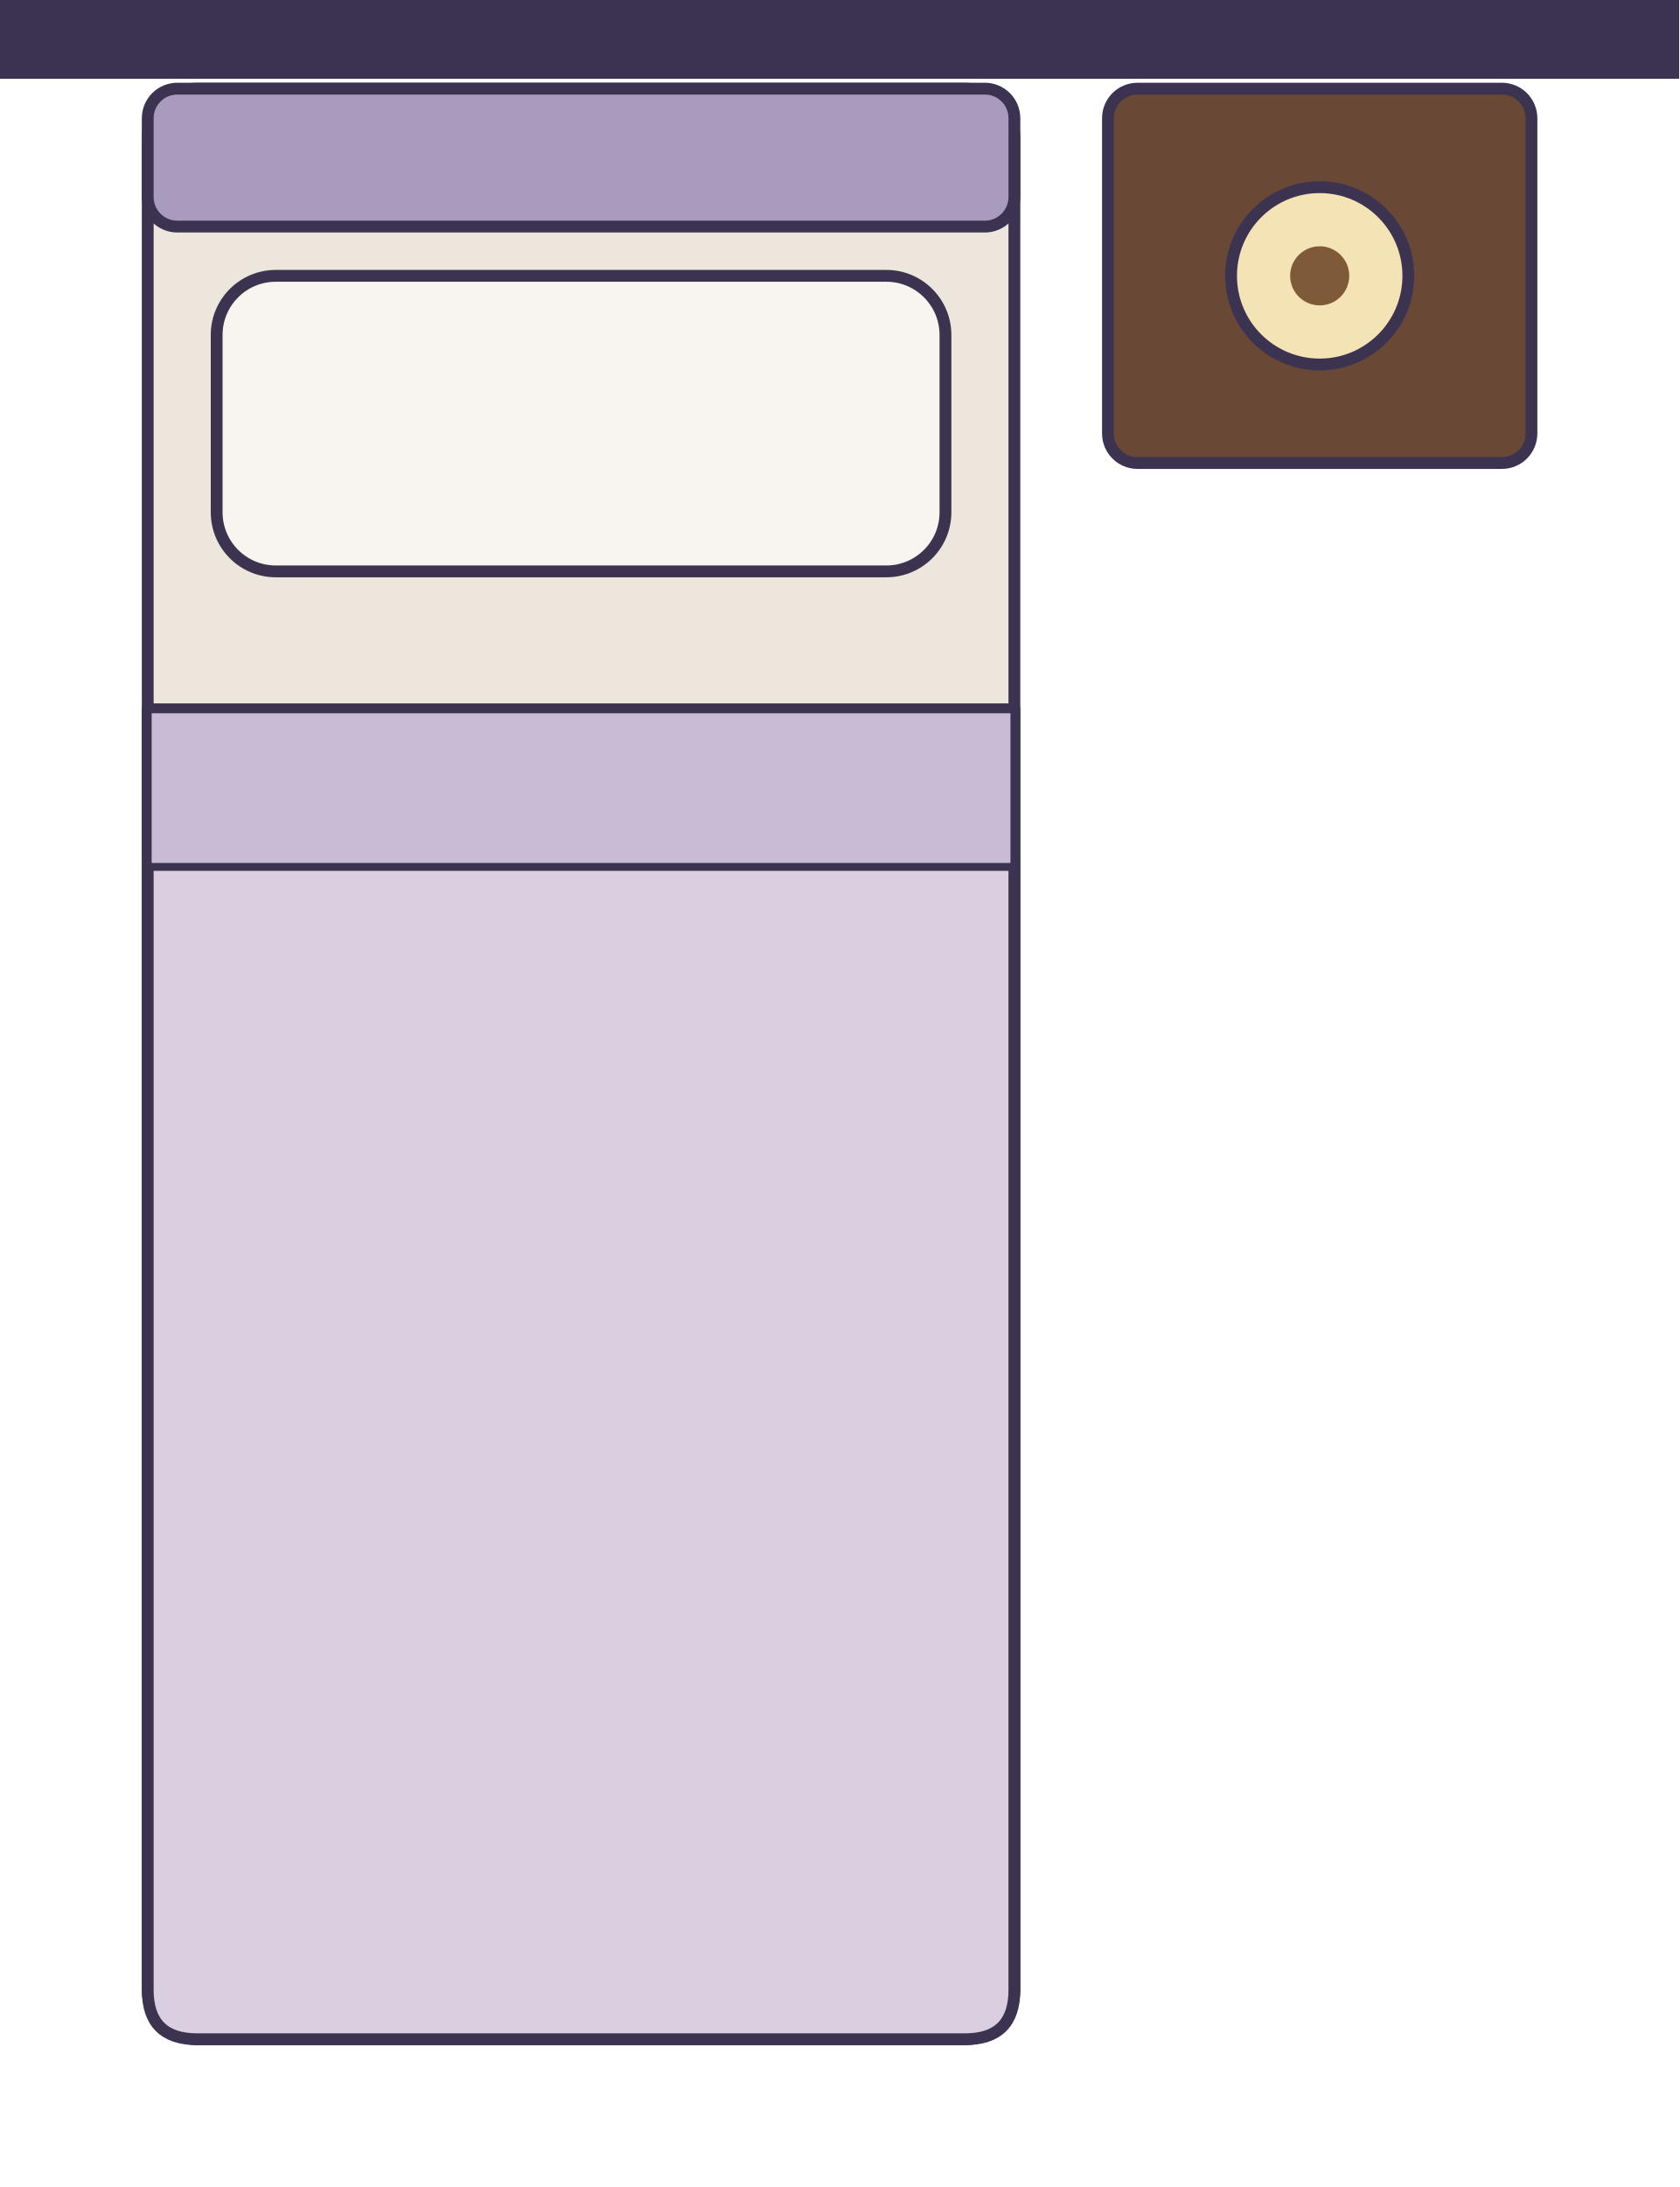
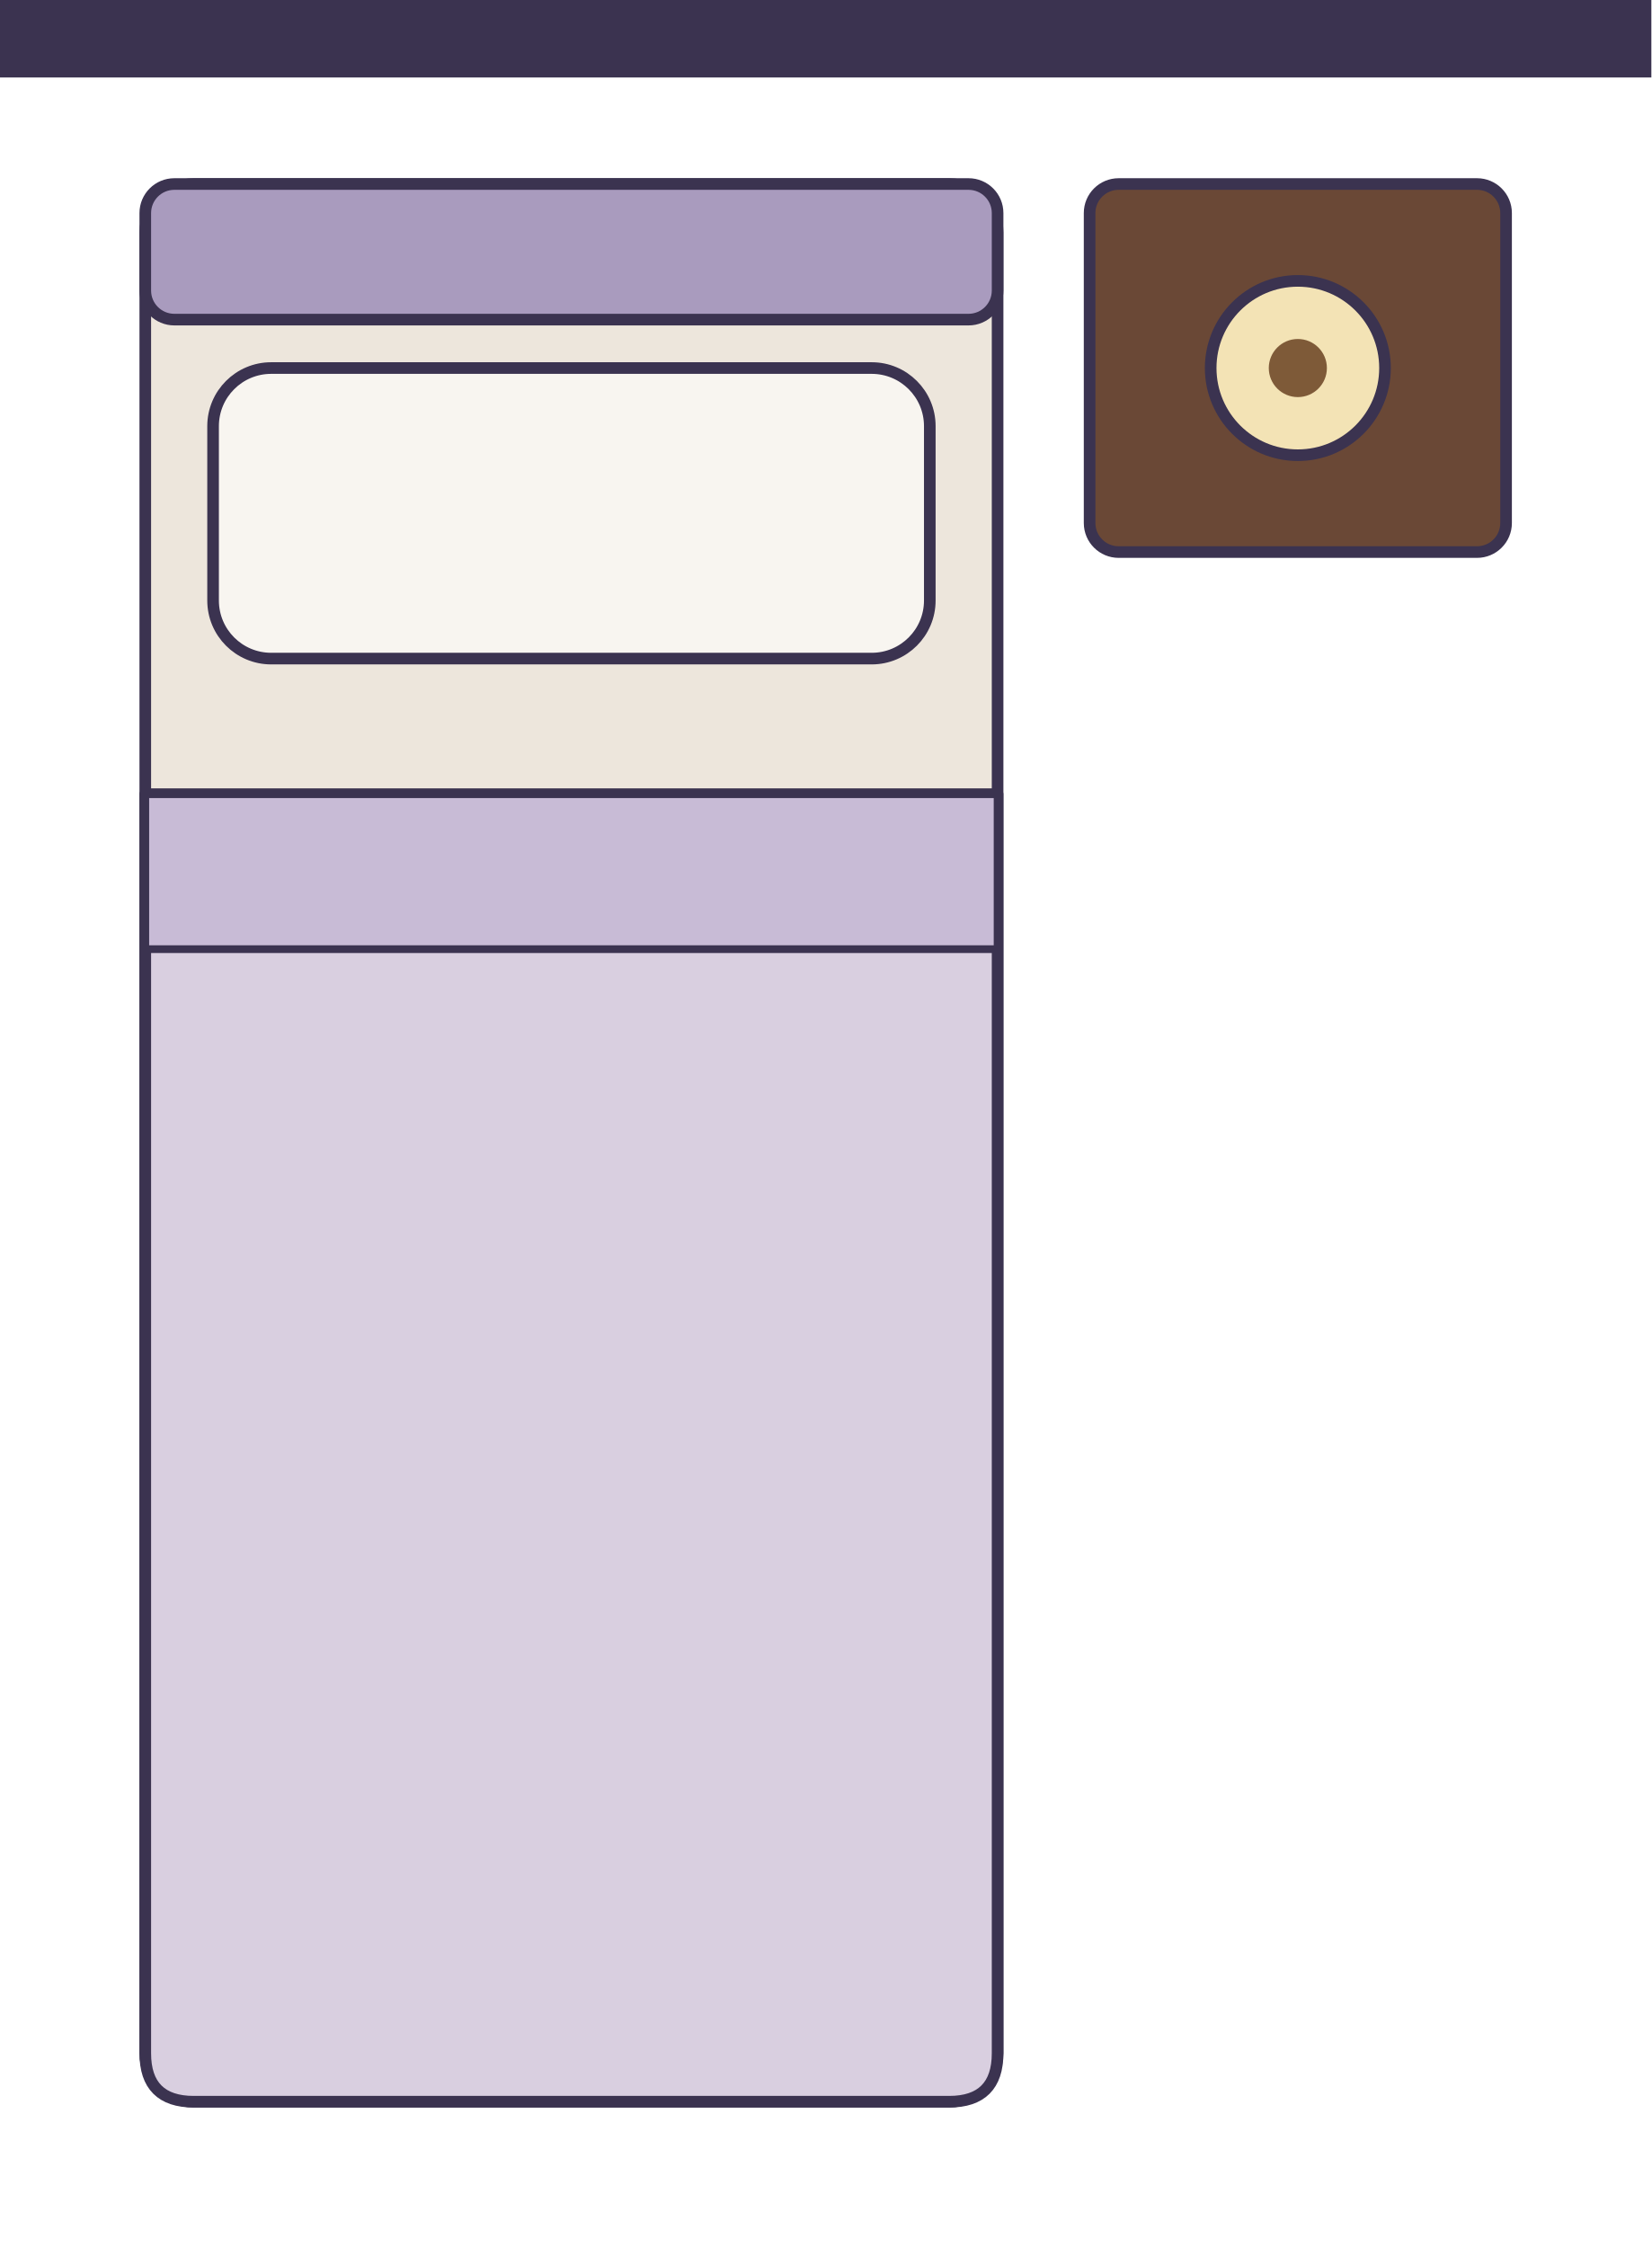
- <svg xmlns="http://www.w3.org/2000/svg" viewBox="0 0 170.5 222" role="img" aria-label="Single bed and nightstand">
+ <svg xmlns="http://www.w3.org/2000/svg" viewBox="0 0 170.5 232" role="img" aria-label="Single bed and nightstand">
  <rect x="0" y="0" width="170.5" height="8" fill="#3B3350" />
  <g>
-     <svg x="14" y="8" width="90" height="200" viewBox="0 0 90 200" preserveAspectRatio="none" overflow="visible">
+     <svg x="14" y="18" width="90" height="200" viewBox="0 0 90 200" preserveAspectRatio="none" overflow="visible">
      <g stroke-linejoin="round" stroke-linecap="round">
        <rect x="1" y="1" width="88" height="198" rx="5" fill="#EDE6DC" stroke="#3B3350" stroke-width="1.2" vector-effect="non-scaling-stroke" />
        <rect x="1" y="1" width="88" height="14.0" rx="3" fill="#A99BBE" stroke="#3B3350" stroke-width="1.2" vector-effect="non-scaling-stroke" />
        <rect x="8.0" y="20.0" width="74.0" height="30.0" rx="6" fill="#F8F5F0" stroke="#3B3350" stroke-width="1.2" vector-effect="non-scaling-stroke" />
        <path d="M1 64.0 L89 64.0 L89 194 Q89 199 84 199 L6 199 Q1 199 1 194 Z" fill="#D9CFE0" stroke="#3B3350" stroke-width="1.2" vector-effect="non-scaling-stroke" />
        <path d="M1 64.0 L89 64.0 L89 80.0 L1 80.0 Z" fill="#C8BBD6" stroke="#3B3350" stroke-width="0.8" vector-effect="non-scaling-stroke" />
      </g>
    </svg>
  </g>
  <g>
-     <svg x="111.5" y="8" width="45" height="40" viewBox="0 0 45 40" preserveAspectRatio="none" overflow="visible">
+     <svg x="111.5" y="18" width="45" height="40" viewBox="0 0 45 40" preserveAspectRatio="none" overflow="visible">
      <g stroke-linejoin="round" stroke-linecap="round">
        <rect x="1" y="1" width="43" height="38" rx="3" fill="#6A4836" stroke="#3B3350" stroke-width="1.2" vector-effect="non-scaling-stroke" />
        <circle cx="22.5" cy="20.0" r="9" fill="#F3E3B5" stroke="#3B3350" stroke-width="1.2" vector-effect="non-scaling-stroke" />
        <circle cx="22.5" cy="20.0" r="3" fill="#7E5A38" />
      </g>
    </svg>
  </g>
</svg>
